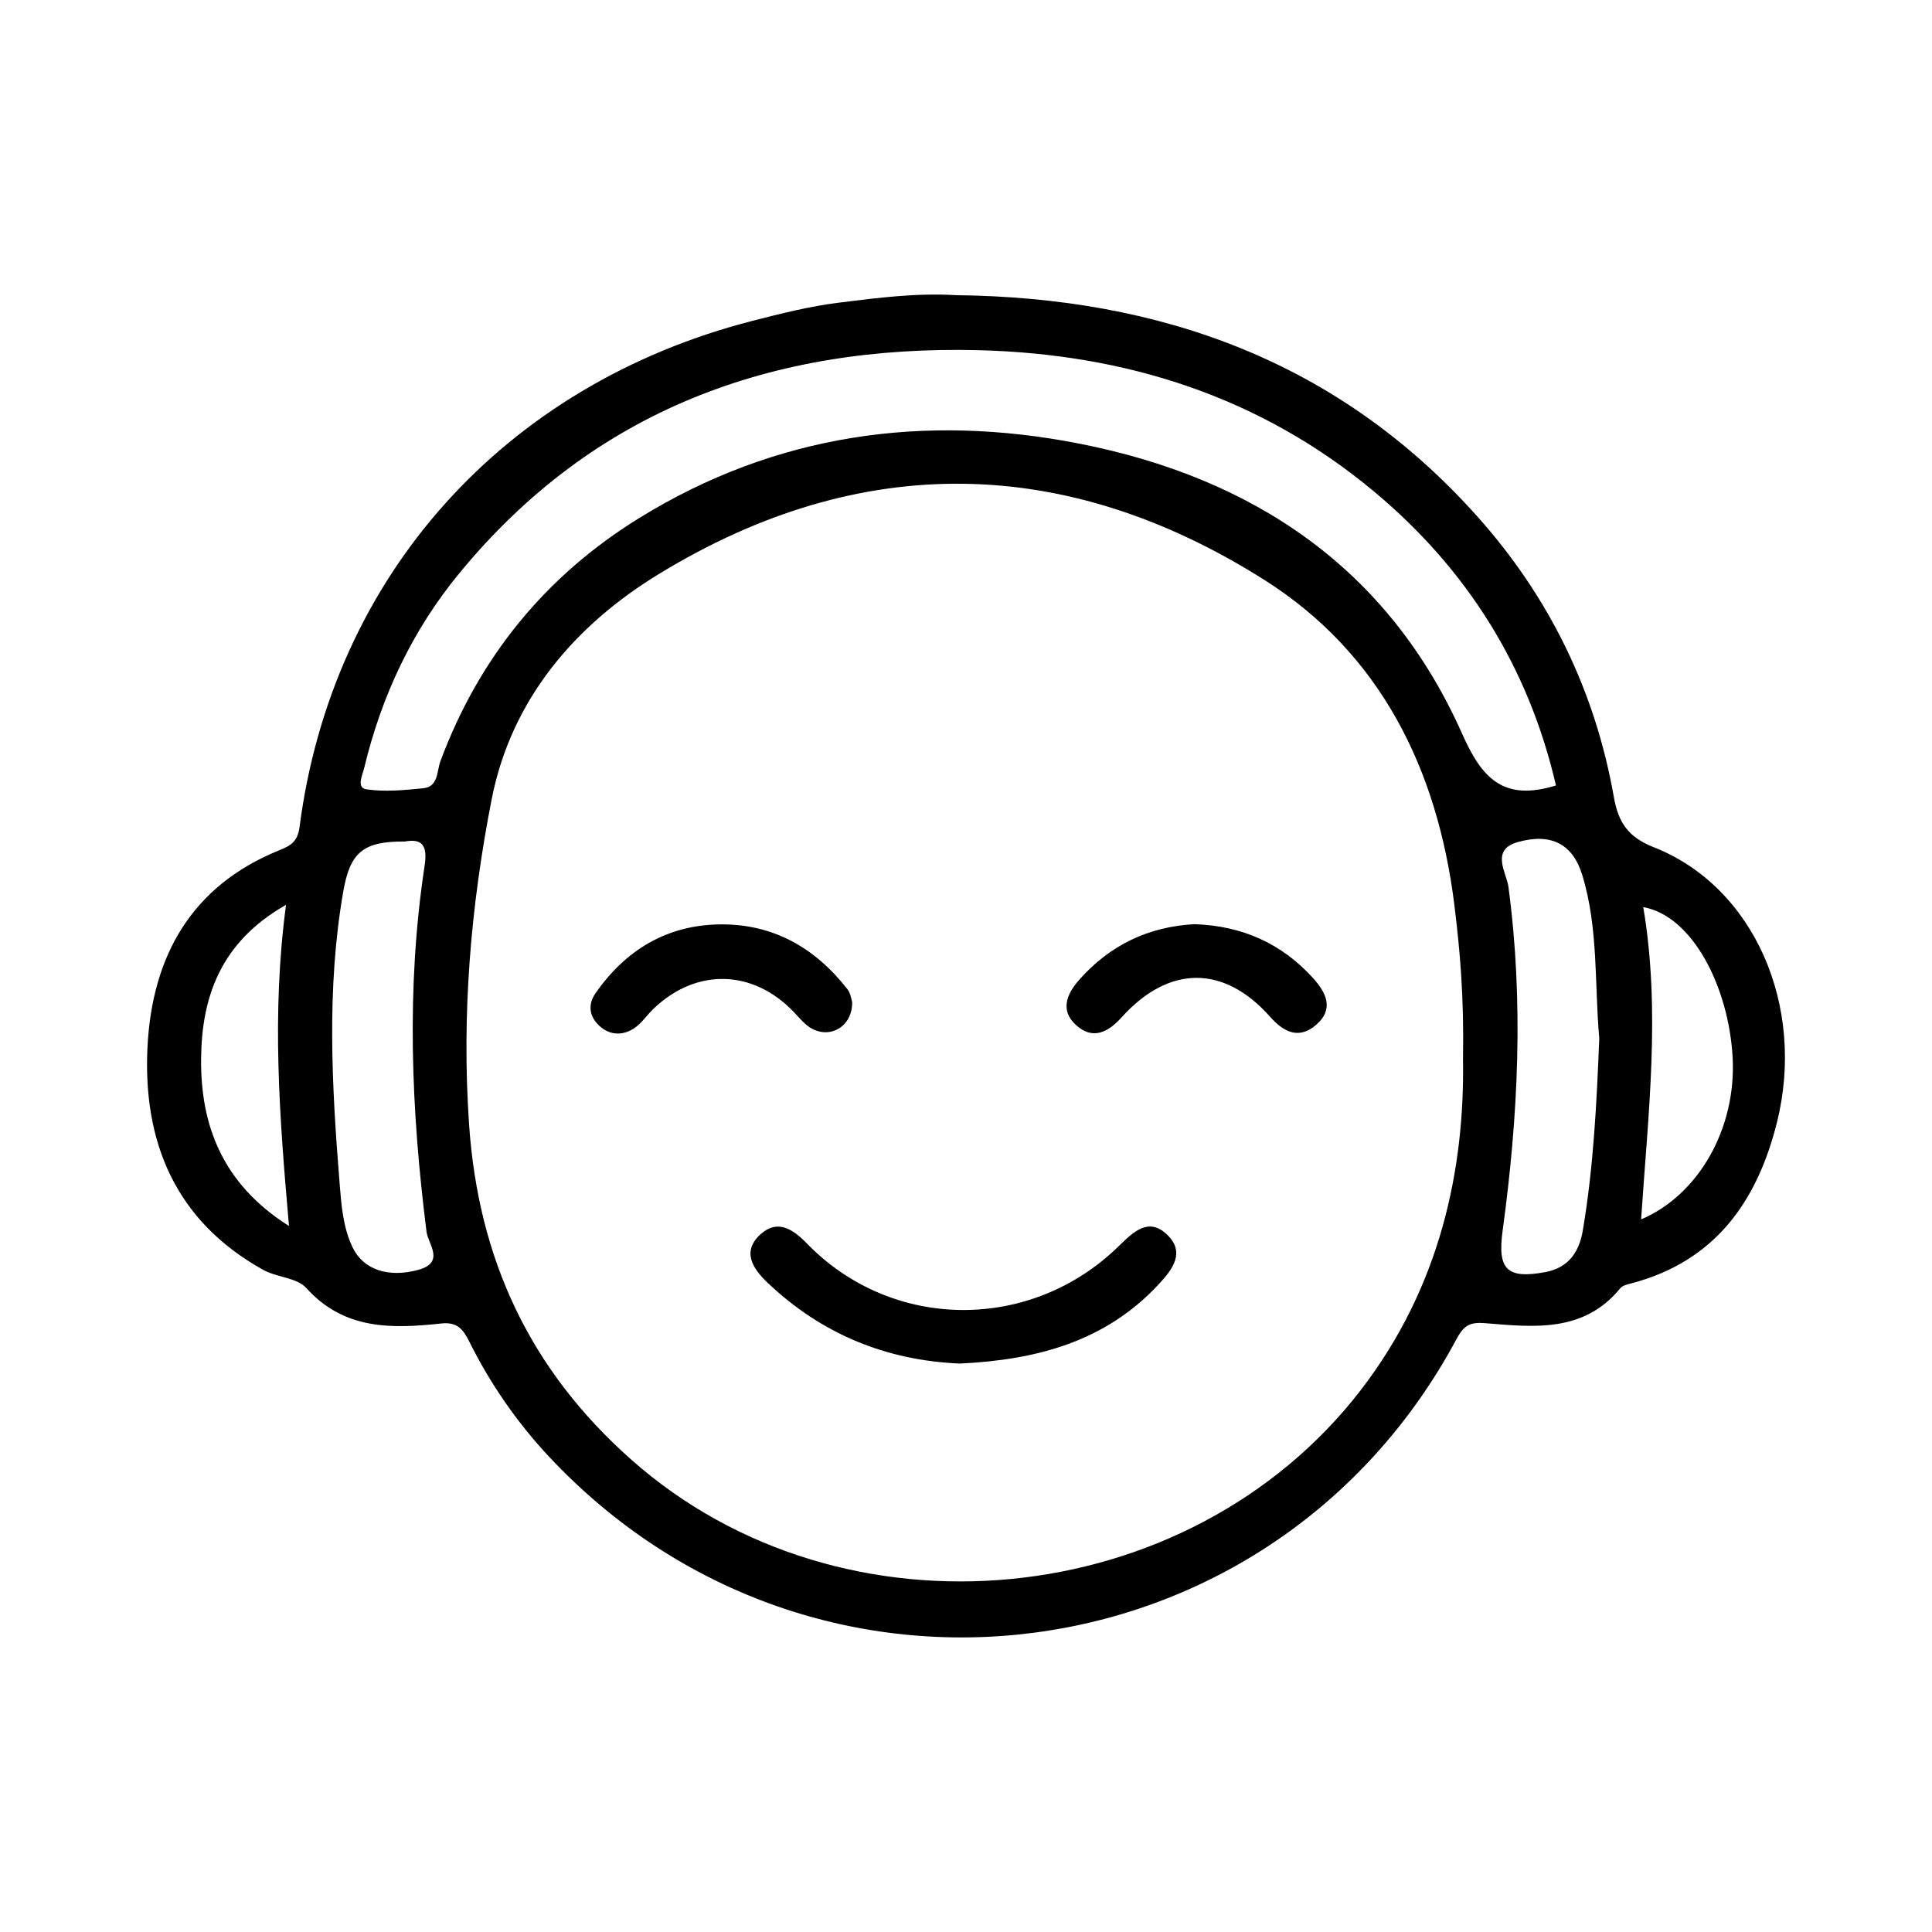
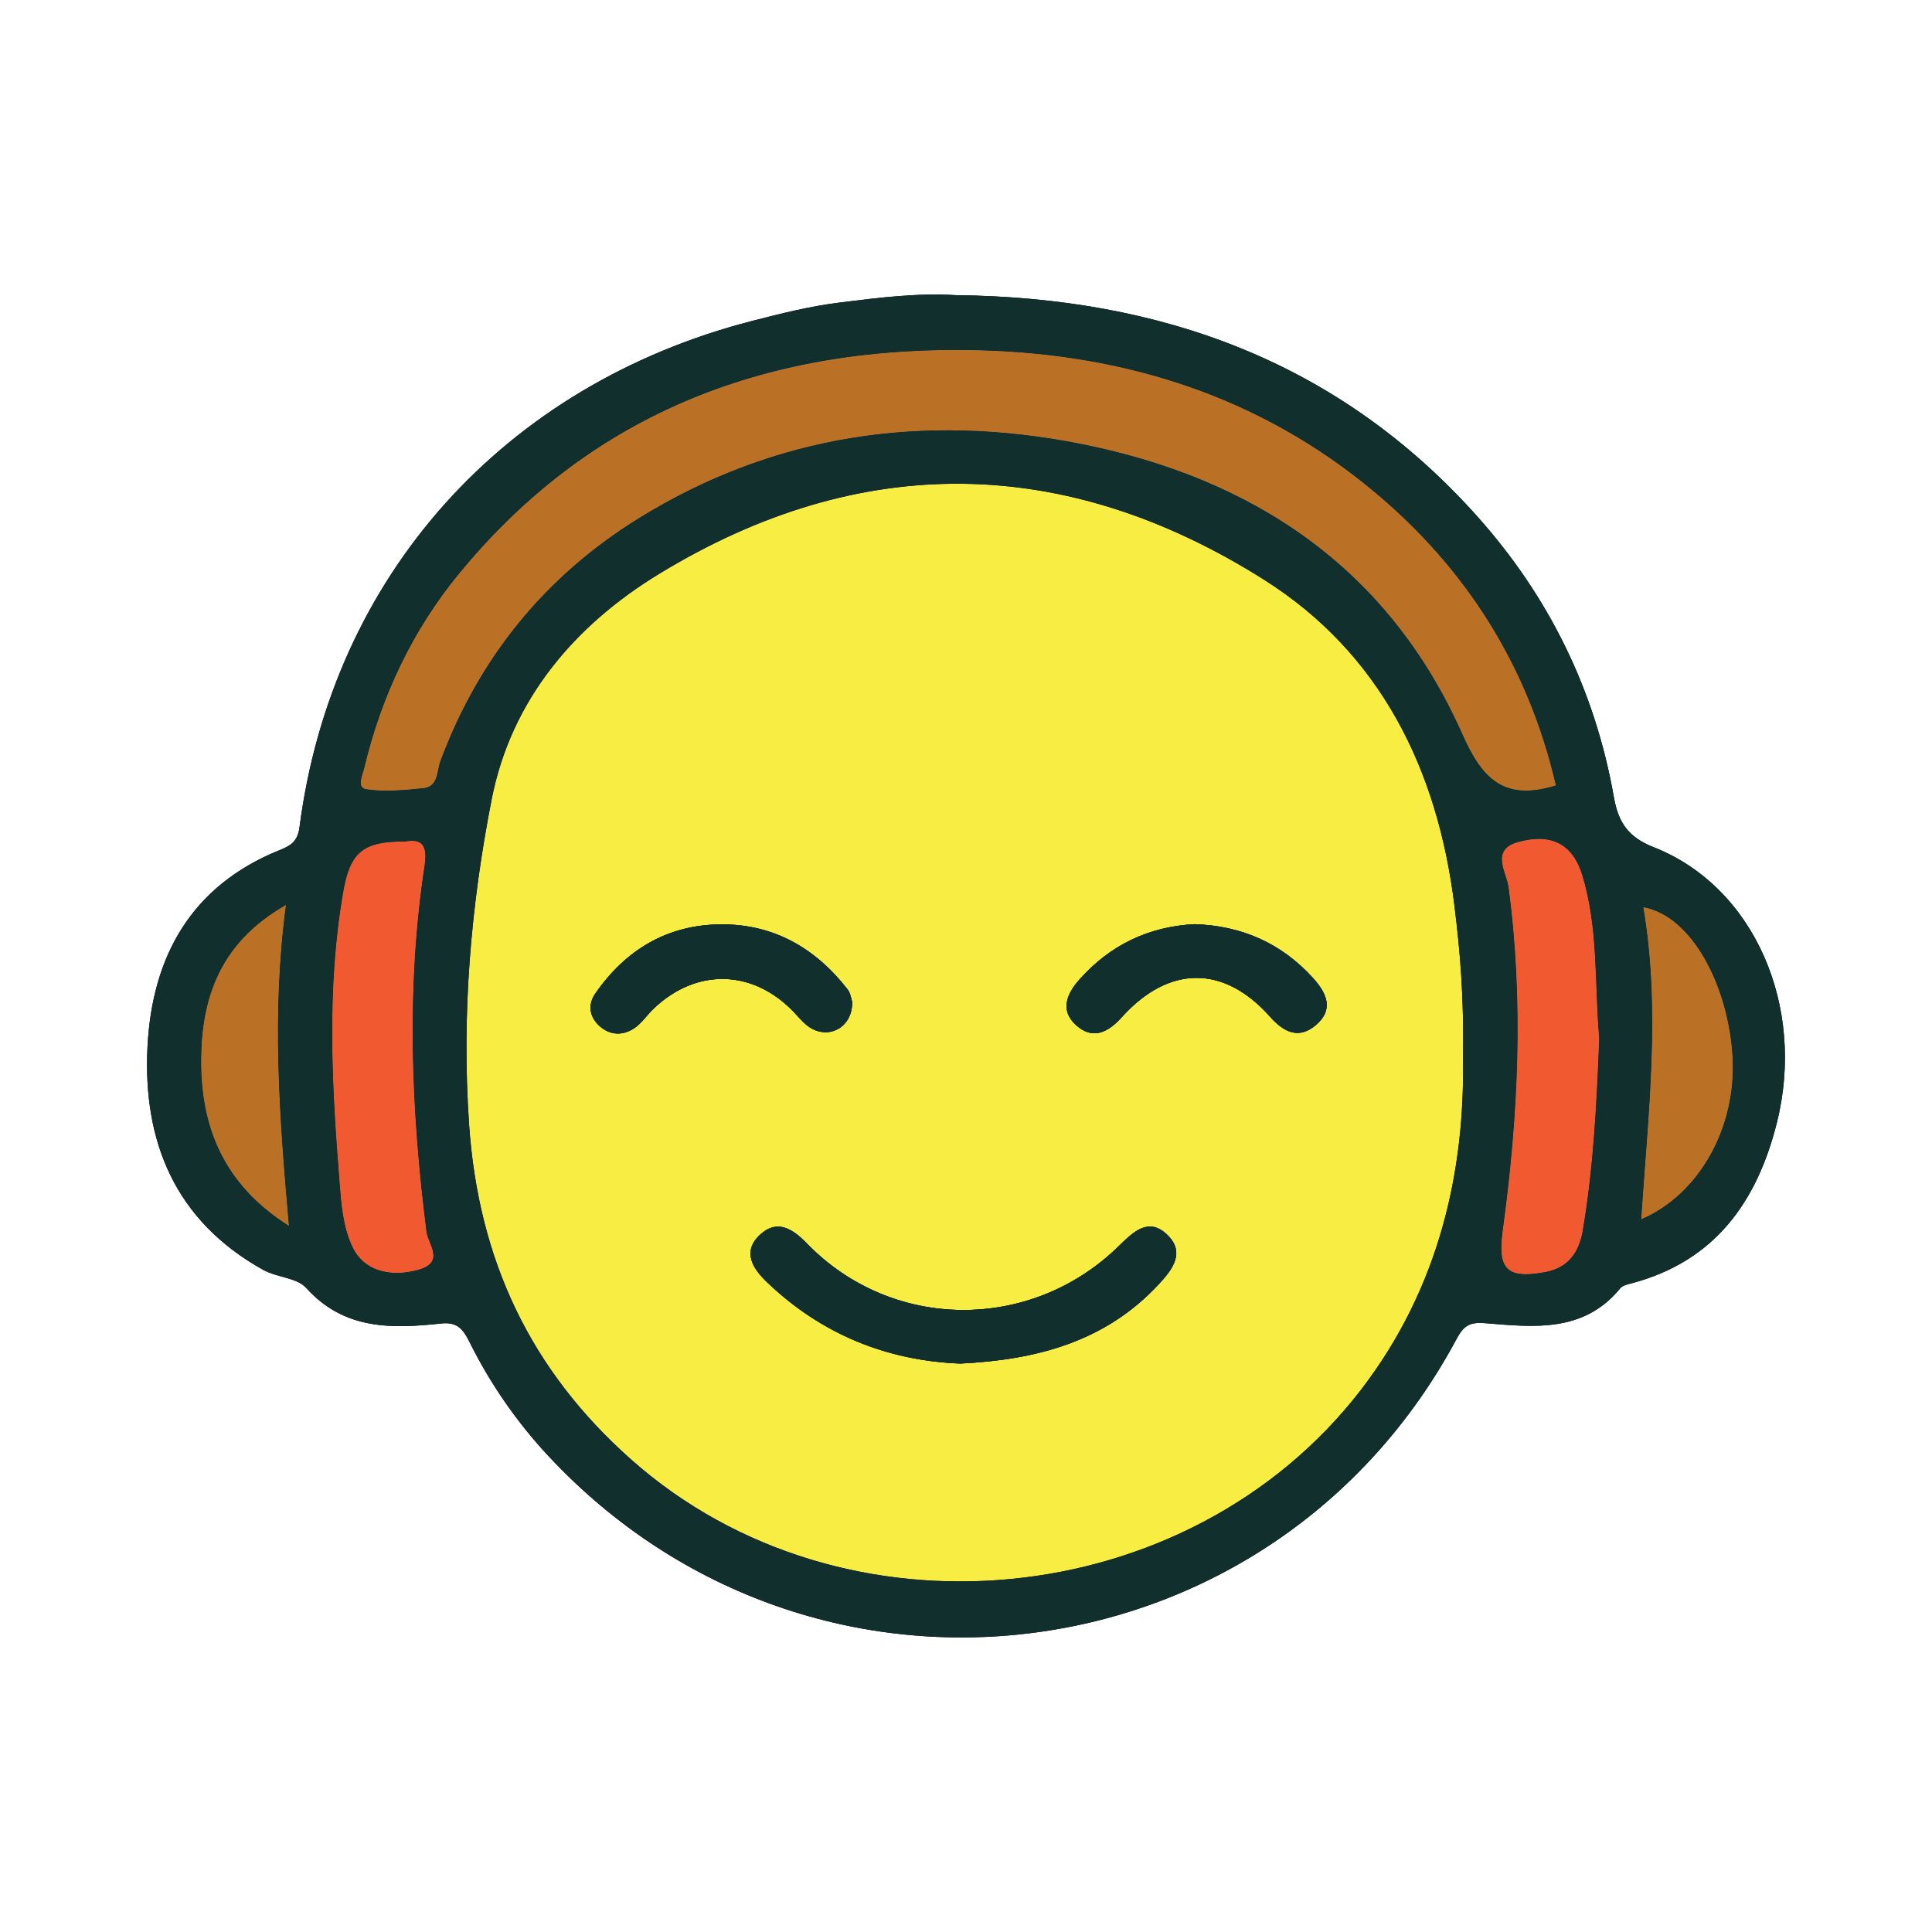
<svg xmlns="http://www.w3.org/2000/svg" width="100%" height="100%" viewBox="0 0 110 110" version="1.1" xml:space="preserve" style="fill-rule:evenodd;clip-rule:evenodd;stroke-linejoin:round;stroke-miterlimit:2;">
+   <path d="M23.805,72.303C22.125,72.76 20.688,72.303 20.074,71.018C19.52,69.854 19.43,68.569 19.332,67.326C18.891,61.811 18.586,56.287 19.539,50.783C19.93,48.537 20.653,47.897 23.047,47.912C24.004,47.744 24.356,48.084 24.176,49.287C23.121,56.236 23.407,63.185 24.285,70.131C24.367,70.823 25.371,71.877 23.805,72.303Z" style="fill:rgb(241,90,48);" />
+   <path d="M90.117,70.065C89.91,71.291 89.301,72.182 87.985,72.428C85.793,72.834 85.254,72.272 85.551,70.084C86.442,63.569 86.762,57.049 85.883,50.49C85.778,49.697 84.848,48.396 86.395,47.951C88.313,47.4 89.547,48.057 90.086,49.818C91.016,52.849 90.778,56.01 91.055,59.115C90.91,62.779 90.731,66.444 90.117,70.065Z" style="fill:rgb(241,90,48);" />
+   <path d="M77.473,79.151C67.66,91.87 47.993,93.78 35.953,83.116C30.187,78.01 27.234,71.718 26.707,64.018C26.277,57.752 26.801,51.596 27.992,45.514C29.105,39.83 32.73,35.592 37.539,32.666C49.004,25.677 60.687,25.884 71.957,32.998C78.601,37.189 81.855,43.807 82.809,51.557C83.125,54.131 83.36,56.705 83.297,60.338C83.395,66.514 82.036,73.237 77.473,79.151ZM74.754,55.682C72.965,53.713 70.726,52.713 68.019,52.619C65.41,52.752 63.195,53.803 61.437,55.795C60.742,56.584 60.348,57.514 61.242,58.342C62.191,59.225 63.07,58.803 63.867,57.916C66.551,54.94 69.687,54.928 72.312,57.889C73.105,58.783 73.961,59.193 74.941,58.346C75.973,57.447 75.508,56.514 74.754,55.682ZM37.219,57.424C39.656,55.1 42.875,55.186 45.203,57.627C45.531,57.971 45.848,58.377 46.258,58.584C47.363,59.147 48.555,58.377 48.516,57.037C48.465,56.885 48.43,56.557 48.258,56.334C46.422,53.971 44.023,52.596 41.004,52.631C37.973,52.662 35.609,54.092 33.895,56.568C33.469,57.182 33.547,57.85 34.09,58.373C34.68,58.943 35.414,58.986 36.078,58.564C36.52,58.283 36.828,57.795 37.219,57.424ZM66.461,70.307C65.402,69.28 64.539,70.131 63.719,70.928C58.708,75.854 50.793,75.799 45.942,70.799C45.141,69.975 44.27,69.405 43.309,70.268C42.227,71.244 42.836,72.209 43.703,73.033C46.801,75.979 50.5,77.467 54.668,77.635C59.027,77.424 62.949,76.385 65.98,73.112C66.769,72.264 67.492,71.307 66.461,70.307Z" style="fill:rgb(248,237,67);" />
+   <path d="M11.45,60.248C11.489,56.814 12.52,53.654 16.286,51.518C15.454,57.732 15.907,63.549 16.454,69.803C12.637,67.392 11.407,64.029 11.45,60.248Z" style="fill:rgb(187,113,37);" />
+   <path d="M93.438,69.428C93.836,63.408 94.563,57.553 93.559,51.647C96.379,52.151 98.434,56.221 98.649,60.217C98.864,64.233 96.727,68.026 93.438,69.428Z" style="fill:rgb(187,113,37);" />
+   <path d="M83.254,41.792C79.059,32.343 71.336,27.198 61.445,25.257C52.633,23.526 44.164,24.706 36.414,29.483C31.066,32.78 27.277,37.425 25.074,43.342C24.867,43.897 24.969,44.799 24.094,44.881C23.02,44.987 21.91,45.096 20.859,44.94C20.273,44.854 20.644,44.116 20.738,43.717C21.719,39.62 23.484,35.873 26.164,32.623C33.828,23.311 43.98,19.639 55.746,19.939C64.102,20.154 71.766,22.58 78.262,28.01C83.543,32.424 87.035,37.998 88.59,44.721C85.606,45.642 84.379,44.327 83.254,41.792Z" style="fill:rgb(187,113,37);" />
  <g transform="matrix(1,0,0,1,5.00118,5.00204)">
-     <path d="M89.152,43.234C87.695,42.66 87.14,41.824 86.886,40.382C85.816,34.312 83.191,28.956 79.082,24.37C71.179,15.542 61.035,11.936 49.441,11.804C47.195,11.668 44.972,11.953 42.765,12.23C41.101,12.437 39.456,12.851 37.827,13.269C23.671,16.91 13.905,27.812 12.054,42.085C11.945,42.941 11.519,43.159 10.879,43.417C5.879,45.448 3.664,49.46 3.398,54.577C3.117,60.015 4.988,64.519 9.98,67.296C10.757,67.73 11.902,67.738 12.437,68.331C14.601,70.734 17.328,70.652 20.125,70.351C21.05,70.249 21.382,70.706 21.73,71.406C22.918,73.792 24.433,75.98 26.242,77.917C41.383,94.116 67.488,90.733 77.933,71.226C78.347,70.453 78.698,70.261 79.573,70.335C82.335,70.562 85.175,70.886 87.249,68.347C87.386,68.183 87.671,68.12 87.902,68.062C92.636,66.808 95.038,63.421 96.163,58.933C97.839,52.261 94.851,45.472 89.152,43.234L89.152,43.234ZM6.449,55.246C6.488,51.812 7.519,48.652 11.285,46.516C10.453,52.73 10.906,58.547 11.453,64.801C7.636,62.39 6.406,59.027 6.449,55.246L6.449,55.246ZM18.804,67.301C17.124,67.758 15.687,67.301 15.073,66.016C14.519,64.852 14.429,63.567 14.331,62.324C13.89,56.809 13.585,51.285 14.538,45.781C14.929,43.535 15.652,42.895 18.046,42.91C19.003,42.742 19.355,43.082 19.175,44.285C18.12,51.234 18.406,58.183 19.284,65.129C19.366,65.821 20.37,66.875 18.804,67.301L18.804,67.301ZM72.472,74.149C62.659,86.868 42.992,88.778 30.952,78.114C25.186,73.008 22.233,66.716 21.706,59.016C21.276,52.75 21.8,46.594 22.991,40.512C24.104,34.828 27.729,30.59 32.538,27.664C44.003,20.675 55.686,20.882 66.956,27.996C73.6,32.187 76.854,38.805 77.808,46.555C78.124,49.129 78.359,51.703 78.296,55.336C78.394,61.512 77.035,68.234 72.472,74.148L72.472,74.149ZM78.253,36.79C74.058,27.341 66.335,22.196 56.444,20.255C47.632,18.524 39.163,19.704 31.413,24.481C26.065,27.778 22.276,32.423 20.073,38.34C19.866,38.895 19.968,39.797 19.093,39.879C18.019,39.985 16.909,40.094 15.858,39.938C15.272,39.852 15.643,39.114 15.737,38.715C16.718,34.618 18.483,30.871 21.163,27.621C28.827,18.309 38.979,14.637 50.745,14.937C59.101,15.152 66.765,17.578 73.261,23.008C78.542,27.422 82.034,32.996 83.589,39.719C80.605,40.64 79.378,39.324 78.253,36.789L78.253,36.79ZM85.116,65.063C84.909,66.289 84.3,67.18 82.984,67.426C80.792,67.832 80.253,67.27 80.55,65.082C81.441,58.567 81.761,52.047 80.882,45.488C80.777,44.695 79.847,43.394 81.394,42.949C83.312,42.398 84.546,43.055 85.085,44.816C86.015,47.847 85.777,51.008 86.054,54.113C85.909,57.777 85.73,61.441 85.116,65.062L85.116,65.063ZM88.437,64.426C88.835,58.406 89.562,52.551 88.558,46.645C91.378,47.149 93.433,51.219 93.648,55.215C93.863,59.231 91.726,63.024 88.437,64.426L88.437,64.426ZM61.46,65.305C62.491,66.305 61.768,67.262 60.979,68.11C57.948,71.383 54.026,72.422 49.667,72.633C45.499,72.465 41.8,70.977 38.702,68.031C37.835,67.207 37.226,66.242 38.308,65.266C39.269,64.403 40.14,64.973 40.941,65.797C45.792,70.797 53.707,70.852 58.718,65.926C59.538,65.129 60.401,64.278 61.46,65.305L61.46,65.305ZM32.218,52.422C31.827,52.793 31.519,53.281 31.077,53.562C30.413,53.984 29.679,53.941 29.089,53.371C28.546,52.848 28.468,52.18 28.894,51.566C30.608,49.09 32.972,47.66 36.003,47.629C39.022,47.594 41.421,48.969 43.257,51.332C43.429,51.555 43.464,51.883 43.515,52.035C43.554,53.375 42.362,54.145 41.257,53.582C40.847,53.375 40.53,52.969 40.202,52.625C37.874,50.184 34.655,50.098 32.218,52.422L32.218,52.422ZM69.753,50.68C70.507,51.512 70.972,52.445 69.94,53.344C68.96,54.191 68.104,53.781 67.311,52.887C64.686,49.926 61.55,49.938 58.866,52.914C58.069,53.801 57.19,54.223 56.241,53.34C55.347,52.512 55.741,51.582 56.436,50.793C58.194,48.801 60.409,47.75 63.018,47.617C65.725,47.711 67.964,48.711 69.753,50.68L69.753,50.68Z" style="fill-rule:nonzero;" />
+     <path d="M89.152,43.234C87.695,42.66 87.14,41.824 86.886,40.382C85.816,34.312 83.191,28.956 79.082,24.37C71.179,15.542 61.035,11.936 49.441,11.804C47.195,11.668 44.972,11.953 42.765,12.23C41.101,12.437 39.456,12.851 37.827,13.269C23.671,16.91 13.905,27.812 12.054,42.085C11.945,42.941 11.519,43.159 10.879,43.417C5.879,45.448 3.664,49.46 3.398,54.577C3.117,60.015 4.988,64.519 9.98,67.296C10.757,67.73 11.902,67.738 12.437,68.331C14.601,70.734 17.328,70.652 20.125,70.351C21.05,70.249 21.382,70.706 21.73,71.406C22.918,73.792 24.433,75.98 26.242,77.917C41.383,94.116 67.488,90.733 77.933,71.226C78.347,70.453 78.698,70.261 79.573,70.335C82.335,70.562 85.175,70.886 87.249,68.347C87.386,68.183 87.671,68.12 87.902,68.062C92.636,66.808 95.038,63.421 96.163,58.933C97.839,52.261 94.851,45.472 89.152,43.234ZM6.449,55.246C6.488,51.812 7.519,48.652 11.285,46.516C10.453,52.73 10.906,58.547 11.453,64.801C7.636,62.39 6.406,59.027 6.449,55.246ZM18.804,67.301C17.124,67.758 15.687,67.301 15.073,66.016C14.519,64.852 14.429,63.567 14.331,62.324C13.89,56.809 13.585,51.285 14.538,45.781C14.929,43.535 15.652,42.895 18.046,42.91C19.003,42.742 19.355,43.082 19.175,44.285C18.12,51.234 18.406,58.183 19.284,65.129C19.366,65.821 20.37,66.875 18.804,67.301ZM72.472,74.149C62.659,86.868 42.992,88.778 30.952,78.114C25.186,73.008 22.233,66.716 21.706,59.016C21.276,52.75 21.8,46.594 22.991,40.512C24.104,34.828 27.729,30.59 32.538,27.664C44.003,20.675 55.686,20.882 66.956,27.996C73.6,32.187 76.854,38.805 77.808,46.555C78.124,49.129 78.359,51.703 78.296,55.336C78.394,61.512 77.035,68.234 72.472,74.148L72.472,74.149ZM78.253,36.79C74.058,27.341 66.335,22.196 56.444,20.255C47.632,18.524 39.163,19.704 31.413,24.481C26.065,27.778 22.276,32.423 20.073,38.34C19.866,38.895 19.968,39.797 19.093,39.879C18.019,39.985 16.909,40.094 15.858,39.938C15.272,39.852 15.643,39.114 15.737,38.715C16.718,34.618 18.483,30.871 21.163,27.621C28.827,18.309 38.979,14.637 50.745,14.937C59.101,15.152 66.765,17.578 73.261,23.008C78.542,27.422 82.034,32.996 83.589,39.719C80.605,40.64 79.378,39.324 78.253,36.789L78.253,36.79ZM85.116,65.063C84.909,66.289 84.3,67.18 82.984,67.426C80.792,67.832 80.253,67.27 80.55,65.082C81.441,58.567 81.761,52.047 80.882,45.488C80.777,44.695 79.847,43.394 81.394,42.949C83.312,42.398 84.546,43.055 85.085,44.816C86.015,47.847 85.777,51.008 86.054,54.113C85.909,57.777 85.73,61.441 85.116,65.062L85.116,65.063ZM88.437,64.426C88.835,58.406 89.562,52.551 88.558,46.645C91.378,47.149 93.433,51.219 93.648,55.215C93.863,59.231 91.726,63.024 88.437,64.426ZM61.46,65.305C62.491,66.305 61.768,67.262 60.979,68.11C57.948,71.383 54.026,72.422 49.667,72.633C45.499,72.465 41.8,70.977 38.702,68.031C37.835,67.207 37.226,66.242 38.308,65.266C39.269,64.403 40.14,64.973 40.941,65.797C45.792,70.797 53.707,70.852 58.718,65.926C59.538,65.129 60.401,64.278 61.46,65.305ZM32.218,52.422C31.827,52.793 31.519,53.281 31.077,53.562C30.413,53.984 29.679,53.941 29.089,53.371C28.546,52.848 28.468,52.18 28.894,51.566C30.608,49.09 32.972,47.66 36.003,47.629C39.022,47.594 41.421,48.969 43.257,51.332C43.429,51.555 43.464,51.883 43.515,52.035C43.554,53.375 42.362,54.145 41.257,53.582C40.847,53.375 40.53,52.969 40.202,52.625C37.874,50.184 34.655,50.098 32.218,52.422ZM69.753,50.68C70.507,51.512 70.972,52.445 69.94,53.344C68.96,54.191 68.104,53.781 67.311,52.887C64.686,49.926 61.55,49.938 58.866,52.914C58.069,53.801 57.19,54.223 56.241,53.34C55.347,52.512 55.741,51.582 56.436,50.793C58.194,48.801 60.409,47.75 63.018,47.617C65.725,47.711 67.964,48.711 69.753,50.68Z" style="fill-rule:nonzero;" />
+     <clipPath id="_clip1">
+       <path d="M89.152,43.234C87.695,42.66 87.14,41.824 86.886,40.382C85.816,34.312 83.191,28.956 79.082,24.37C71.179,15.542 61.035,11.936 49.441,11.804C47.195,11.668 44.972,11.953 42.765,12.23C41.101,12.437 39.456,12.851 37.827,13.269C23.671,16.91 13.905,27.812 12.054,42.085C11.945,42.941 11.519,43.159 10.879,43.417C5.879,45.448 3.664,49.46 3.398,54.577C3.117,60.015 4.988,64.519 9.98,67.296C10.757,67.73 11.902,67.738 12.437,68.331C14.601,70.734 17.328,70.652 20.125,70.351C21.05,70.249 21.382,70.706 21.73,71.406C22.918,73.792 24.433,75.98 26.242,77.917C41.383,94.116 67.488,90.733 77.933,71.226C78.347,70.453 78.698,70.261 79.573,70.335C82.335,70.562 85.175,70.886 87.249,68.347C87.386,68.183 87.671,68.12 87.902,68.062C92.636,66.808 95.038,63.421 96.163,58.933C97.839,52.261 94.851,45.472 89.152,43.234ZM6.449,55.246C6.488,51.812 7.519,48.652 11.285,46.516C10.453,52.73 10.906,58.547 11.453,64.801C7.636,62.39 6.406,59.027 6.449,55.246ZM18.804,67.301C17.124,67.758 15.687,67.301 15.073,66.016C14.519,64.852 14.429,63.567 14.331,62.324C13.89,56.809 13.585,51.285 14.538,45.781C14.929,43.535 15.652,42.895 18.046,42.91C19.003,42.742 19.355,43.082 19.175,44.285C18.12,51.234 18.406,58.183 19.284,65.129C19.366,65.821 20.37,66.875 18.804,67.301ZM72.472,74.149C62.659,86.868 42.992,88.778 30.952,78.114C25.186,73.008 22.233,66.716 21.706,59.016C21.276,52.75 21.8,46.594 22.991,40.512C24.104,34.828 27.729,30.59 32.538,27.664C44.003,20.675 55.686,20.882 66.956,27.996C73.6,32.187 76.854,38.805 77.808,46.555C78.124,49.129 78.359,51.703 78.296,55.336C78.394,61.512 77.035,68.234 72.472,74.148L72.472,74.149ZM78.253,36.79C74.058,27.341 66.335,22.196 56.444,20.255C47.632,18.524 39.163,19.704 31.413,24.481C26.065,27.778 22.276,32.423 20.073,38.34C19.866,38.895 19.968,39.797 19.093,39.879C18.019,39.985 16.909,40.094 15.858,39.938C15.272,39.852 15.643,39.114 15.737,38.715C16.718,34.618 18.483,30.871 21.163,27.621C28.827,18.309 38.979,14.637 50.745,14.937C59.101,15.152 66.765,17.578 73.261,23.008C78.542,27.422 82.034,32.996 83.589,39.719C80.605,40.64 79.378,39.324 78.253,36.789L78.253,36.79ZM85.116,65.063C84.909,66.289 84.3,67.18 82.984,67.426C80.792,67.832 80.253,67.27 80.55,65.082C81.441,58.567 81.761,52.047 80.882,45.488C80.777,44.695 79.847,43.394 81.394,42.949C83.312,42.398 84.546,43.055 85.085,44.816C86.015,47.847 85.777,51.008 86.054,54.113C85.909,57.777 85.73,61.441 85.116,65.062L85.116,65.063ZM88.437,64.426C88.835,58.406 89.562,52.551 88.558,46.645C91.378,47.149 93.433,51.219 93.648,55.215C93.863,59.231 91.726,63.024 88.437,64.426ZM61.46,65.305C62.491,66.305 61.768,67.262 60.979,68.11C57.948,71.383 54.026,72.422 49.667,72.633C45.499,72.465 41.8,70.977 38.702,68.031C37.835,67.207 37.226,66.242 38.308,65.266C39.269,64.403 40.14,64.973 40.941,65.797C45.792,70.797 53.707,70.852 58.718,65.926C59.538,65.129 60.401,64.278 61.46,65.305ZM32.218,52.422C31.827,52.793 31.519,53.281 31.077,53.562C30.413,53.984 29.679,53.941 29.089,53.371C28.546,52.848 28.468,52.18 28.894,51.566C30.608,49.09 32.972,47.66 36.003,47.629C39.022,47.594 41.421,48.969 43.257,51.332C43.429,51.555 43.464,51.883 43.515,52.035C43.554,53.375 42.362,54.145 41.257,53.582C40.847,53.375 40.53,52.969 40.202,52.625C37.874,50.184 34.655,50.098 32.218,52.422ZM69.753,50.68C70.507,51.512 70.972,52.445 69.94,53.344C68.96,54.191 68.104,53.781 67.311,52.887C64.686,49.926 61.55,49.938 58.866,52.914C58.069,53.801 57.19,54.223 56.241,53.34C55.347,52.512 55.741,51.582 56.436,50.793C58.194,48.801 60.409,47.75 63.018,47.617C65.725,47.711 67.964,48.711 69.753,50.68Z" clip-rule="nonzero" />
+     </clipPath>
+     <g clip-path="url(#_clip1)">
+       <g transform="matrix(1,0,0,1,-5.00118,-5.00204)">
+         <path d="M90.117,70.065C89.91,71.291 89.301,72.182 87.985,72.428C85.793,72.834 85.254,72.272 85.551,70.084C86.442,63.569 86.762,57.049 85.883,50.49C85.778,49.697 84.848,48.396 86.395,47.951C88.313,47.4 89.547,48.057 90.086,49.818C91.016,52.849 90.778,56.01 91.055,59.115C90.91,62.779 90.731,66.444 90.117,70.065Z" style="fill:rgb(183,31,87);" />
+       </g>
+       <g transform="matrix(1,0,0,1,-5.00118,-5.00204)">
+         <path d="M77.473,79.151C67.66,91.87 47.993,93.78 35.953,83.116C30.187,78.01 27.234,71.718 26.707,64.018C26.277,57.752 26.801,51.596 27.992,45.514C29.105,39.83 32.73,35.592 37.539,32.666C49.004,25.677 60.687,25.884 71.957,32.998C78.601,37.189 81.855,43.807 82.809,51.557C83.125,54.131 83.36,56.705 83.297,60.338C83.395,66.514 82.036,73.237 77.473,79.151Z" style="fill:rgb(17,47,44);" />
+       </g>
+       <g transform="matrix(1,0,0,1,-5.00118,-5.00204)">
+         <path d="M94.153,48.236C99.852,50.474 102.84,57.263 101.164,63.935C100.039,68.423 97.637,71.81 92.903,73.064C92.672,73.122 92.387,73.185 92.25,73.349C90.176,75.888 87.336,75.564 84.574,75.337C83.699,75.263 83.348,75.455 82.934,76.228C72.489,95.735 46.384,99.118 31.243,82.919C29.434,80.982 27.919,78.794 26.731,76.408C26.383,75.708 26.051,75.251 25.126,75.353C22.329,75.654 19.602,75.736 17.438,73.333C16.903,72.74 15.758,72.732 14.981,72.298C9.989,69.521 8.118,65.017 8.399,59.579C8.665,54.462 10.88,50.45 15.88,48.419C16.52,48.161 16.946,47.943 17.055,47.087C18.906,32.814 28.672,21.912 42.828,18.271C44.457,17.853 46.102,17.439 47.766,17.232C49.973,16.955 52.196,16.67 54.442,16.806C66.036,16.938 76.18,20.544 84.083,29.372C88.192,33.958 90.817,39.314 91.887,45.384C92.141,46.826 92.696,47.662 94.153,48.236ZM90.117,70.065C90.731,66.444 90.91,62.779 91.055,59.115C90.778,56.01 91.016,52.849 90.086,49.818C89.547,48.057 88.313,47.4 86.395,47.951C84.848,48.396 85.778,49.697 85.883,50.49C86.762,57.049 86.442,63.569 85.551,70.084C85.254,72.272 85.793,72.834 87.985,72.428C89.301,72.182 89.91,71.291 90.117,70.065ZM23.805,72.303C25.371,71.877 24.367,70.823 24.285,70.131C23.407,63.185 23.121,56.236 24.176,49.287C24.356,48.084 24.004,47.744 23.047,47.912C20.653,47.897 19.93,48.537 19.539,50.783C18.586,56.287 18.891,61.811 19.332,67.326C19.43,68.569 19.52,69.854 20.074,71.018C20.688,72.303 22.125,72.76 23.805,72.303ZM77.473,79.151C82.036,73.237 83.395,66.514 83.297,60.338C83.36,56.705 83.125,54.131 82.809,51.557C81.855,43.807 78.601,37.189 71.957,32.998C60.687,25.884 49.004,25.677 37.539,32.666C32.73,35.592 29.105,39.83 27.992,45.514C26.801,51.596 26.277,57.752 26.707,64.018C27.234,71.718 30.187,78.01 35.953,83.116C47.993,93.78 67.66,91.87 77.473,79.151ZM83.254,41.792C84.379,44.327 85.606,45.642 88.59,44.721C87.035,37.998 83.543,32.424 78.262,28.01C71.766,22.58 64.102,20.154 55.746,19.939C43.98,19.639 33.828,23.311 26.164,32.623C23.484,35.873 21.719,39.62 20.738,43.717C20.644,44.116 20.273,44.854 20.859,44.94C21.91,45.096 23.02,44.987 24.094,44.881C24.969,44.799 24.867,43.897 25.074,43.342C27.277,37.425 31.066,32.78 36.414,29.483C44.164,24.706 52.633,23.526 61.445,25.257C71.336,27.198 79.059,32.343 83.254,41.792ZM11.45,60.248C11.407,64.029 12.637,67.392 16.454,69.803C15.907,63.549 15.454,57.732 16.286,51.518C12.52,53.654 11.489,56.814 11.45,60.248ZM93.438,69.428C96.727,68.026 98.864,64.233 98.649,60.217C98.434,56.221 96.379,52.151 93.559,51.647C94.563,57.553 93.836,63.408 93.438,69.428Z" style="fill:rgb(17,47,44);" />
+       </g>
+       <g transform="matrix(1,0,0,1,-5.00118,-5.00204)">
+         <path d="M74.754,55.682C75.508,56.514 75.973,57.447 74.941,58.346C73.961,59.193 73.105,58.783 72.312,57.889C69.687,54.928 66.551,54.94 63.867,57.916C63.07,58.803 62.191,59.225 61.242,58.342C60.348,57.514 60.742,56.584 61.437,55.795C63.195,53.803 65.41,52.752 68.019,52.619C70.726,52.713 72.965,53.713 74.754,55.682Z" style="fill:rgb(17,47,44);" />
+       </g>
+       <g transform="matrix(1,0,0,1,-5.00118,-5.00204)">
+         <path d="M37.219,57.424C36.828,57.795 36.52,58.283 36.078,58.564C35.414,58.986 34.68,58.943 34.09,58.373C33.547,57.85 33.469,57.182 33.895,56.568C35.609,54.092 37.973,52.662 41.004,52.631C44.023,52.596 46.422,53.971 48.258,56.334C48.43,56.557 48.465,56.885 48.516,57.037C48.555,58.377 47.363,59.147 46.258,58.584C45.848,58.377 45.531,57.971 45.203,57.627C42.875,55.186 39.656,55.1 37.219,57.424Z" style="fill:rgb(17,47,44);" />
+       </g>
+       <g transform="matrix(1,0,0,1,-5.00118,-5.00204)">
+         <path d="M66.461,70.307C67.492,71.307 66.769,72.264 65.98,73.112C62.949,76.385 59.027,77.424 54.668,77.635C50.5,77.467 46.801,75.979 43.703,73.033C42.836,72.209 42.227,71.244 43.309,70.268C44.27,69.405 45.141,69.975 45.942,70.799C50.793,75.799 58.708,75.854 63.719,70.928C64.539,70.131 65.402,69.28 66.461,70.307Z" style="fill:rgb(17,47,44);" />
+       </g>
+     </g>
  </g>
</svg>
